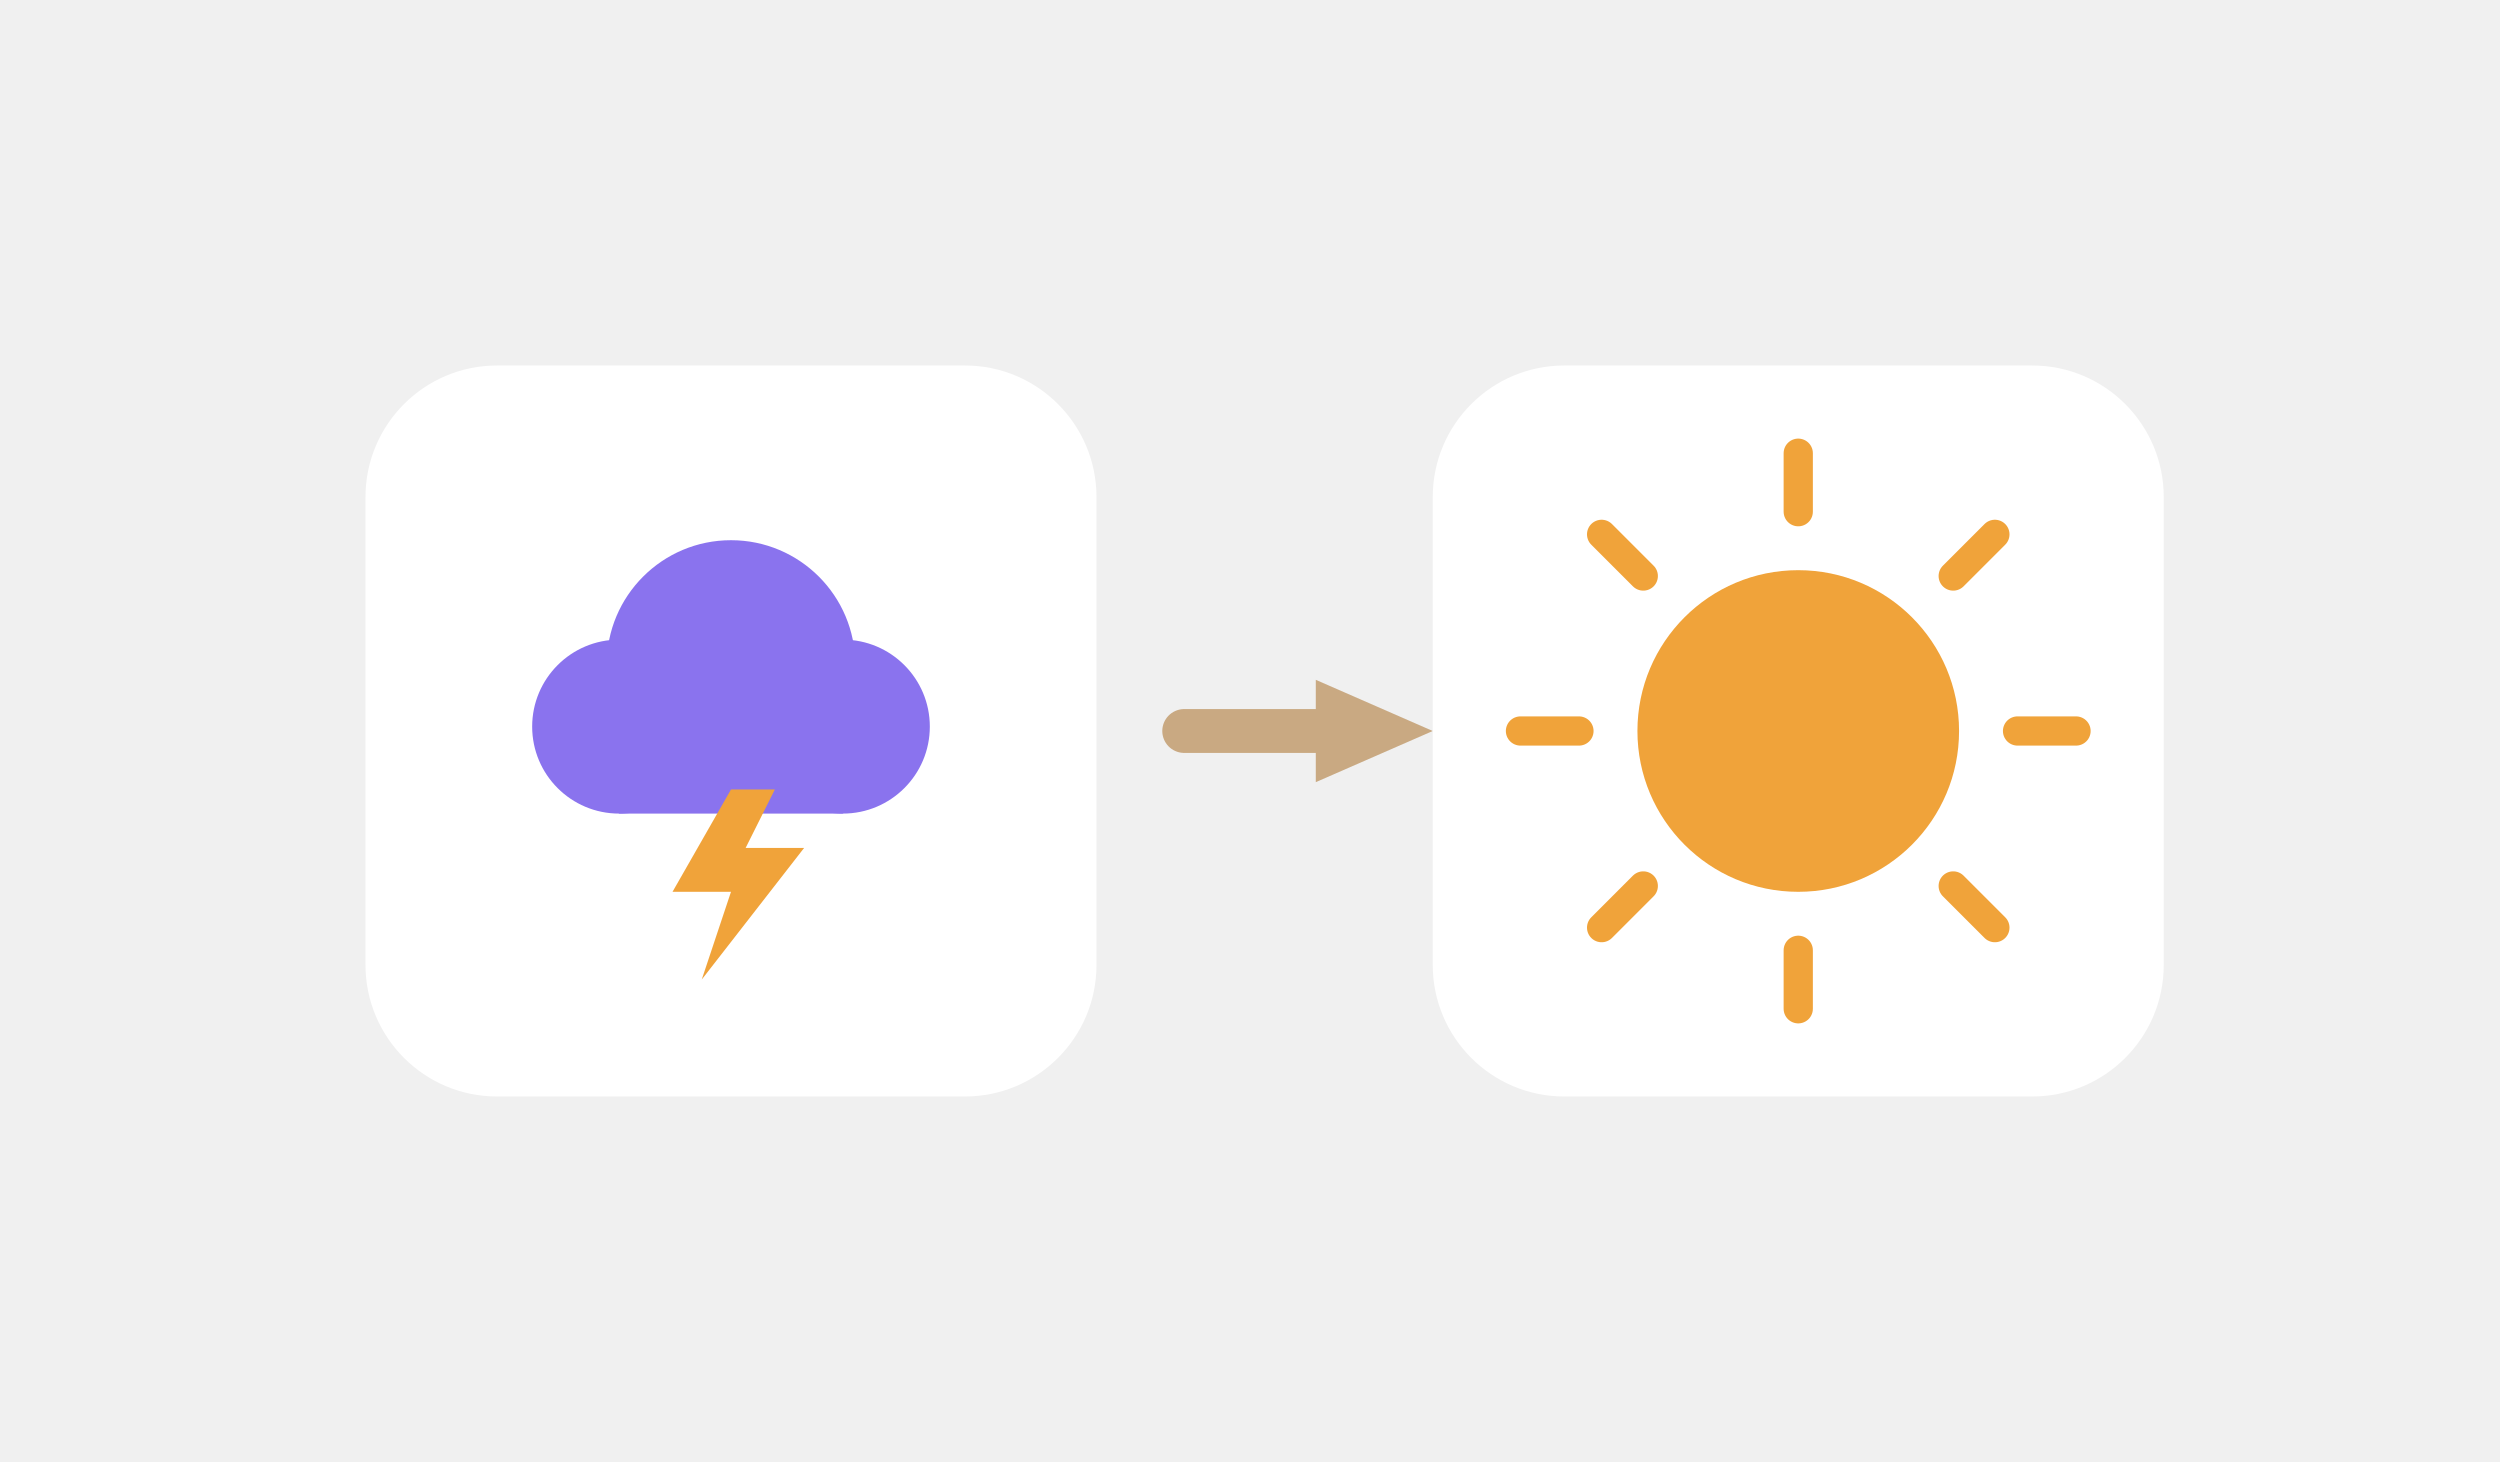
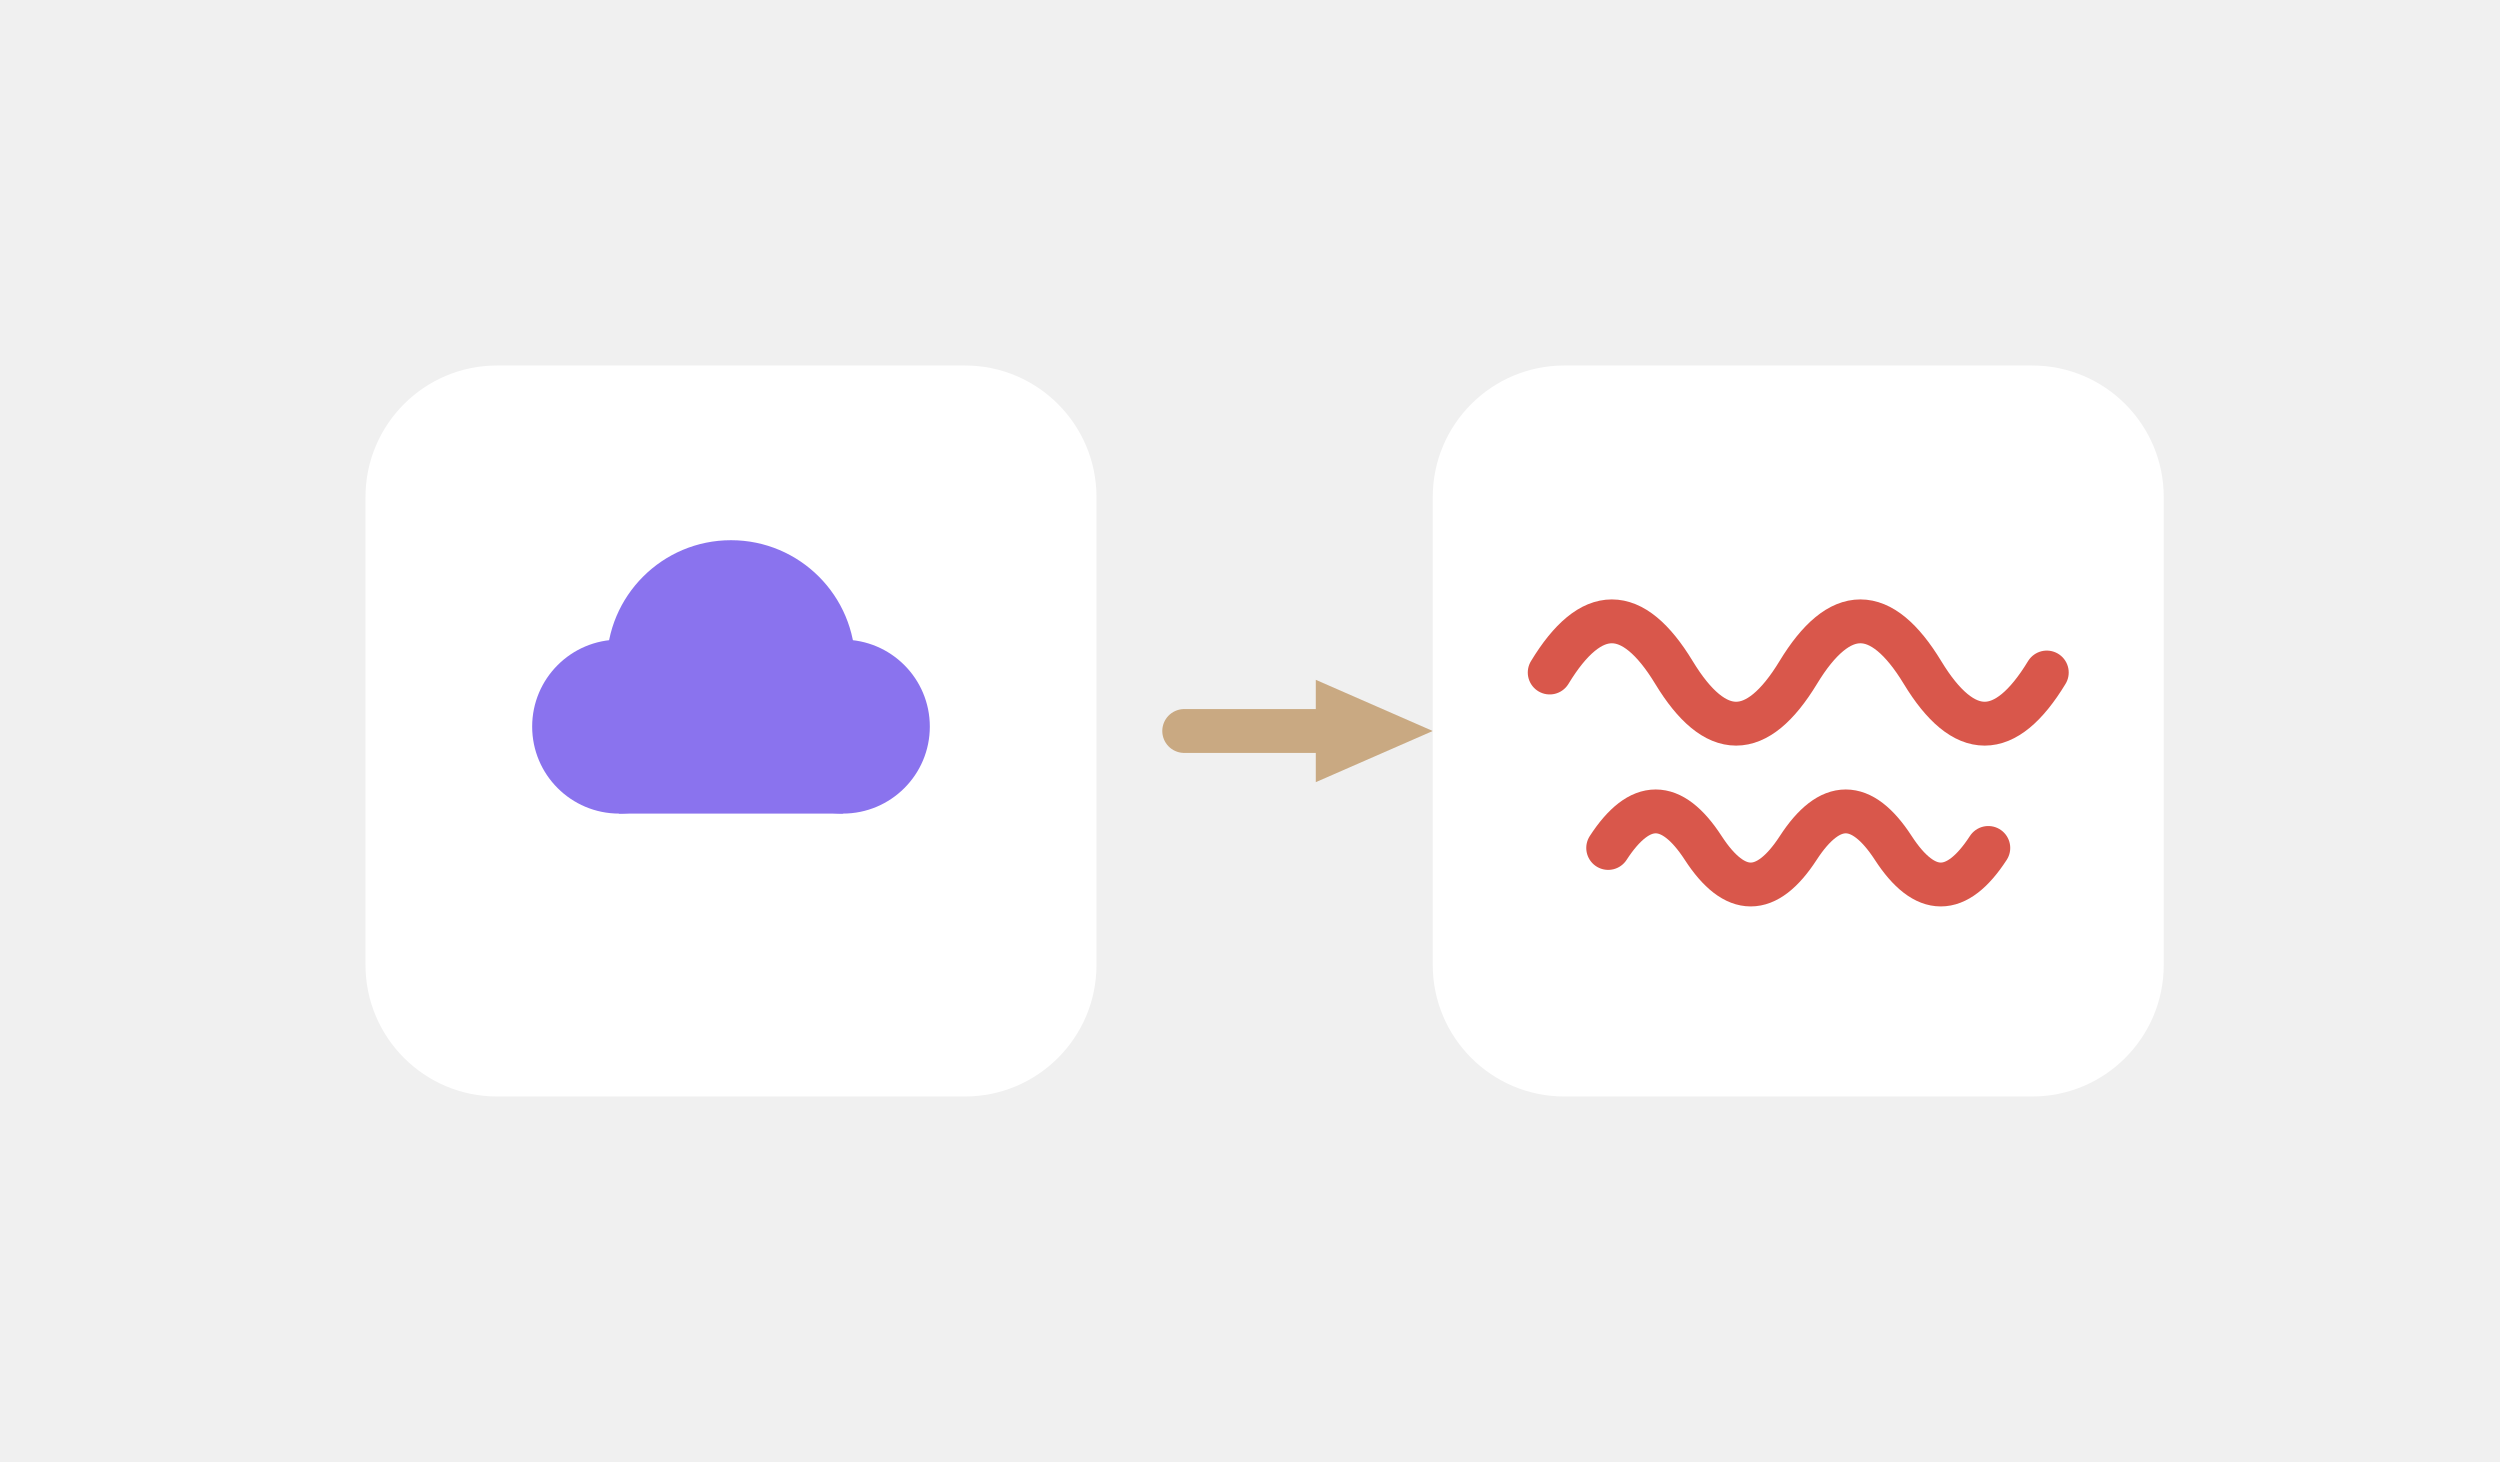
<svg xmlns="http://www.w3.org/2000/svg" width="342" height="200" viewBox="0 0 342 200">
  <rect x="50" y="50" width="100" height="100" rx="18" fill="#FFFFFF" />
  <circle cx="84.7" cy="99.4" r="11.9" fill="#8A73EE" />
  <circle cx="100" cy="90.9" r="17.0" fill="#8A73EE" />
  <circle cx="115.3" cy="99.4" r="11.9" fill="#8A73EE" />
  <rect x="84.7" y="97.7" width="30.6" height="13.6" fill="#8A73EE" />
-   <path d="M100 108 l-8 14 h8 l-4 12 14 -18 h-8 l4 -8z" fill="#F0A33A" />
  <path d="M162 100 H182" stroke="#C9A982" stroke-width="6" stroke-linecap="round" />
  <path d="M-8 -7 L8 0 L-8 7z" transform="translate(188 100) rotate(0)" fill="#C9A982" />
  <rect x="196" y="50" width="100" height="100" rx="18" fill="#FFFFFF" />
-   <circle cx="246" cy="100" r="22" fill="#F0A33A" />
-   <path d="M276.0 100.0L284.0 100.0" stroke="#F0A33A" stroke-width="4" stroke-linecap="round" />
-   <path d="M267.2 121.2L272.9 126.9" stroke="#F0A33A" stroke-width="4" stroke-linecap="round" />
-   <path d="M246.0 130.0L246.0 138.0" stroke="#F0A33A" stroke-width="4" stroke-linecap="round" />
-   <path d="M224.8 121.2L219.1 126.9" stroke="#F0A33A" stroke-width="4" stroke-linecap="round" />
-   <path d="M216.0 100.0L208.0 100.0" stroke="#F0A33A" stroke-width="4" stroke-linecap="round" />
-   <path d="M224.8 78.8L219.1 73.1" stroke="#F0A33A" stroke-width="4" stroke-linecap="round" />
-   <path d="M246.0 70.0L246.0 62.0" stroke="#F0A33A" stroke-width="4" stroke-linecap="round" />
-   <path d="M267.2 78.8L272.9 73.1" stroke="#F0A33A" stroke-width="4" stroke-linecap="round" />
+   <path d="M212 92 q8.5 -14 17.0 0 q8.5 14 17.0 0 q8.5 -14 17.0 0 q8.5 14 17.0 0" fill="none" stroke="#D9574B" stroke-width="6" stroke-linecap="round" />
+   <path d="M220 116 q6.5 -10 13.0 0 q6.5 10 13.0 0 q6.5 -10 13.0 0 q6.5 10 13.0 0" fill="none" stroke="#D9574B" stroke-width="6" stroke-linecap="round" />
</svg>
